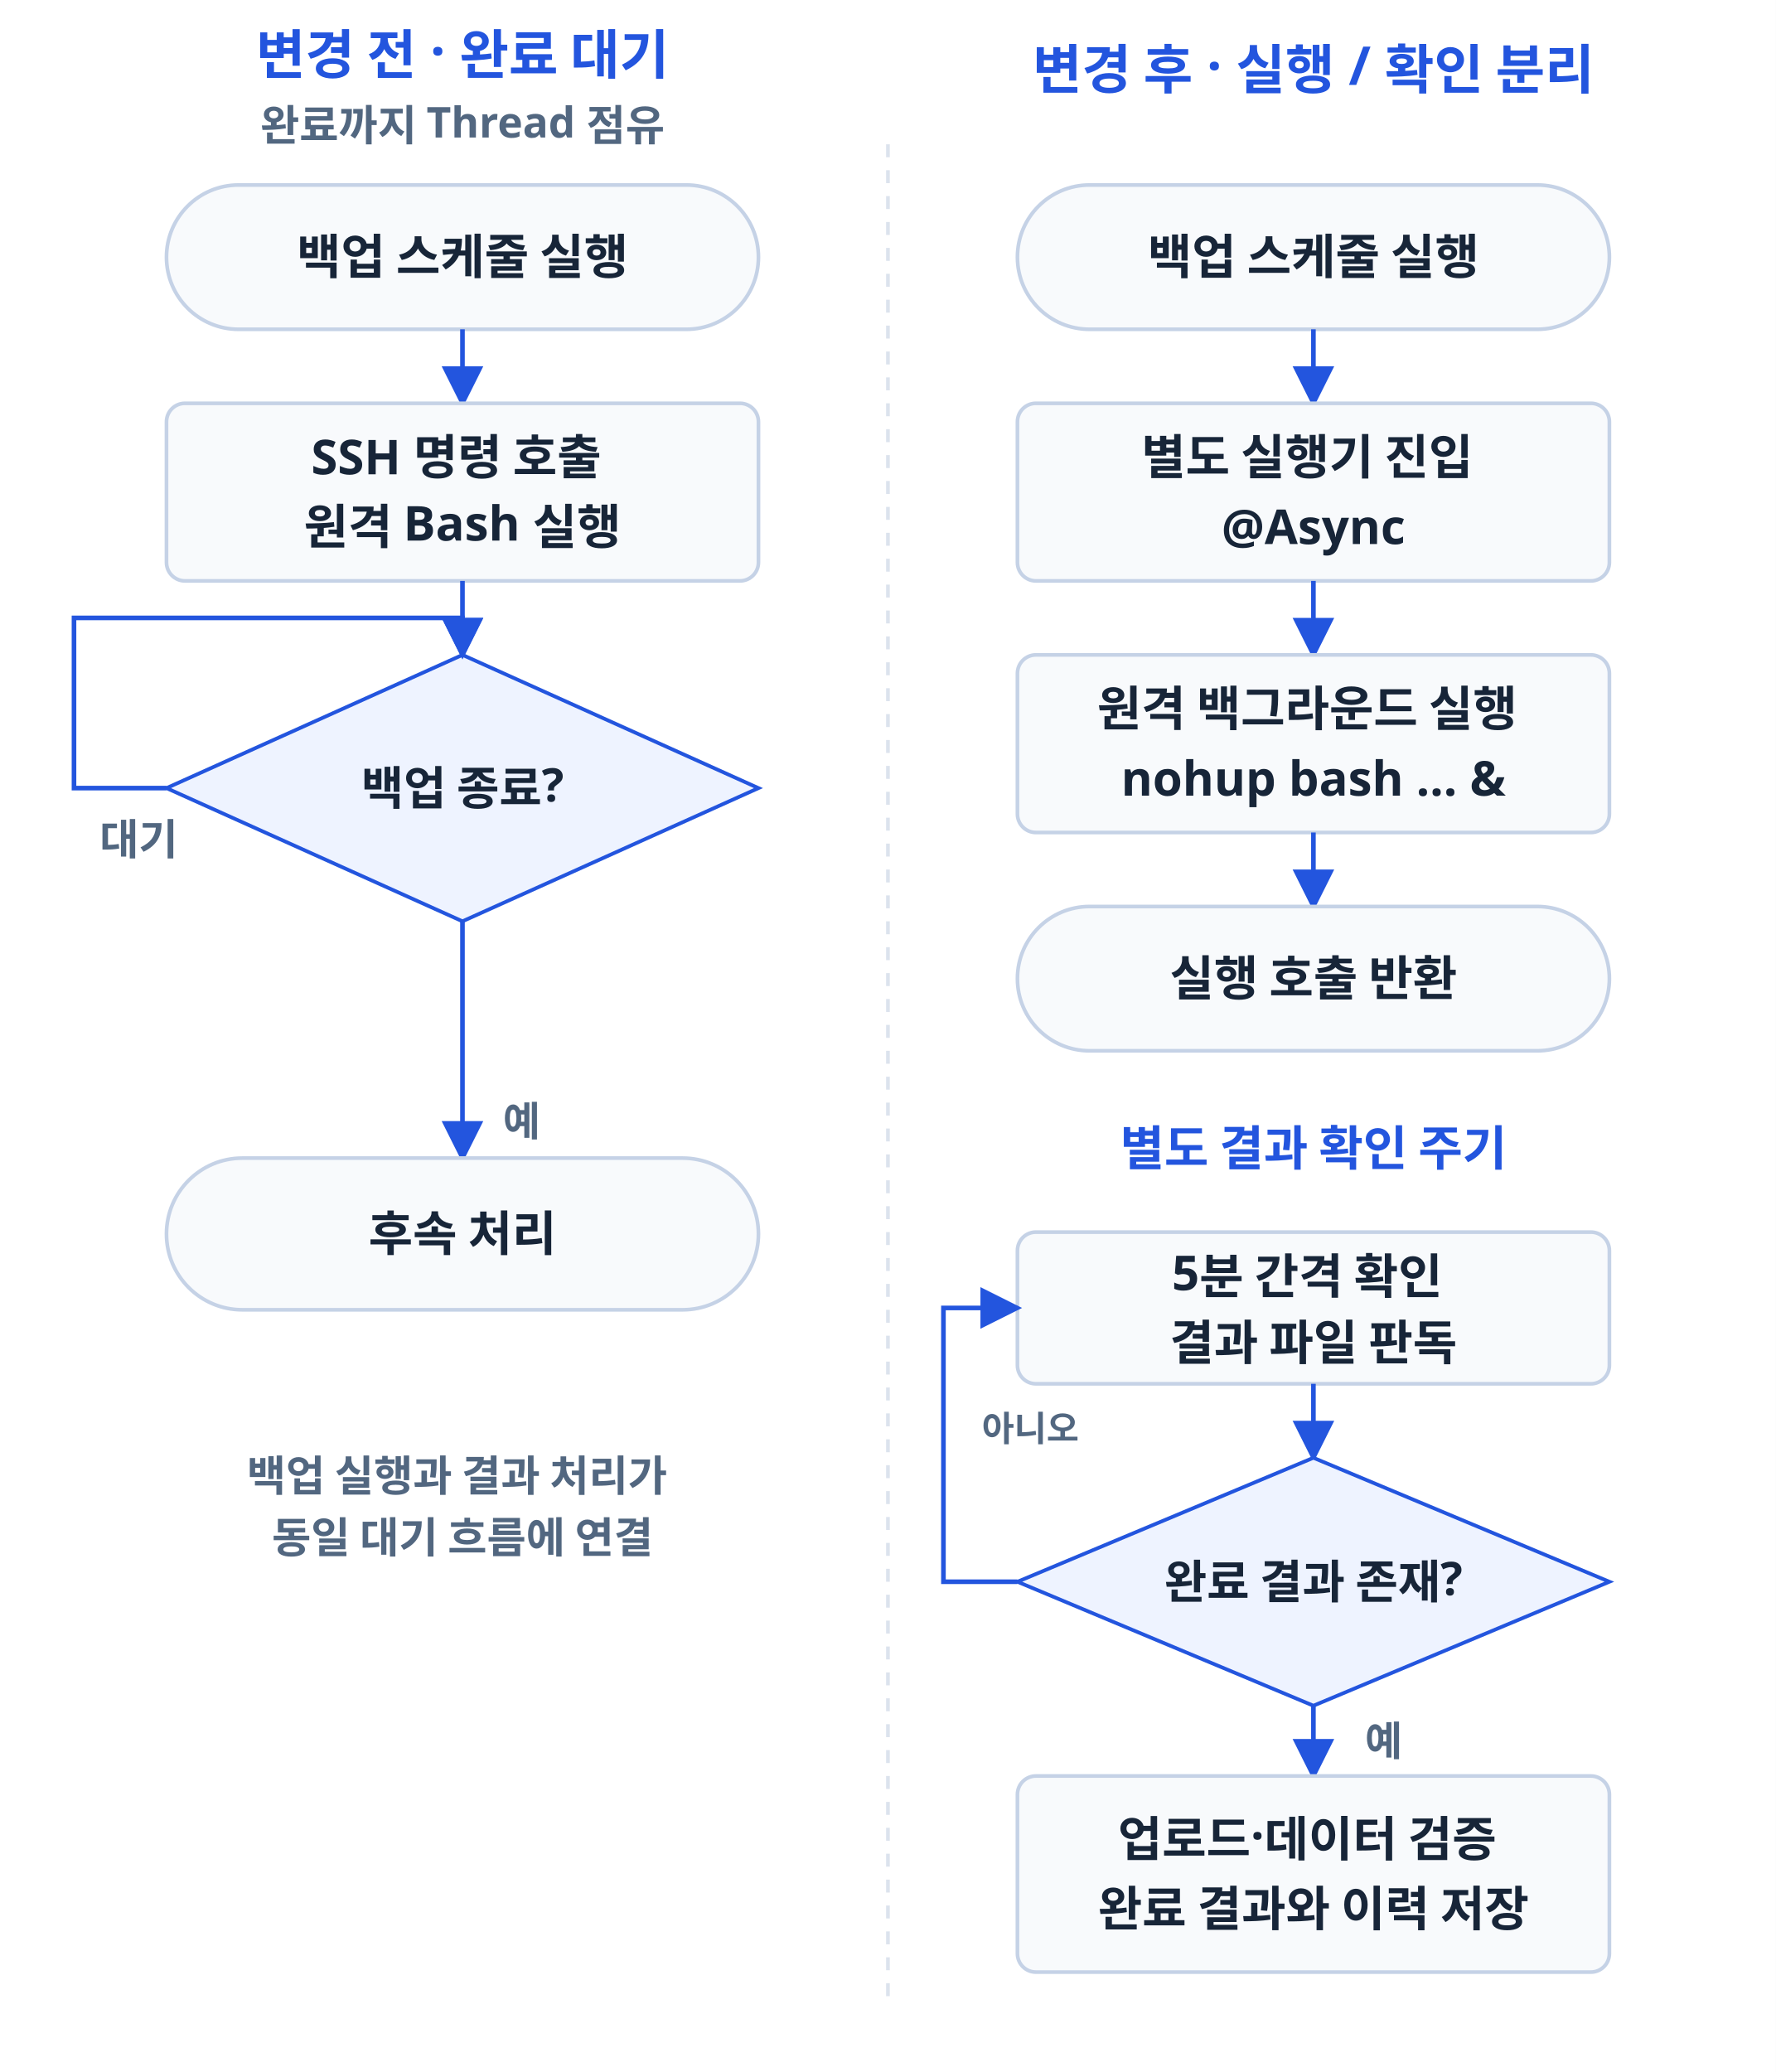
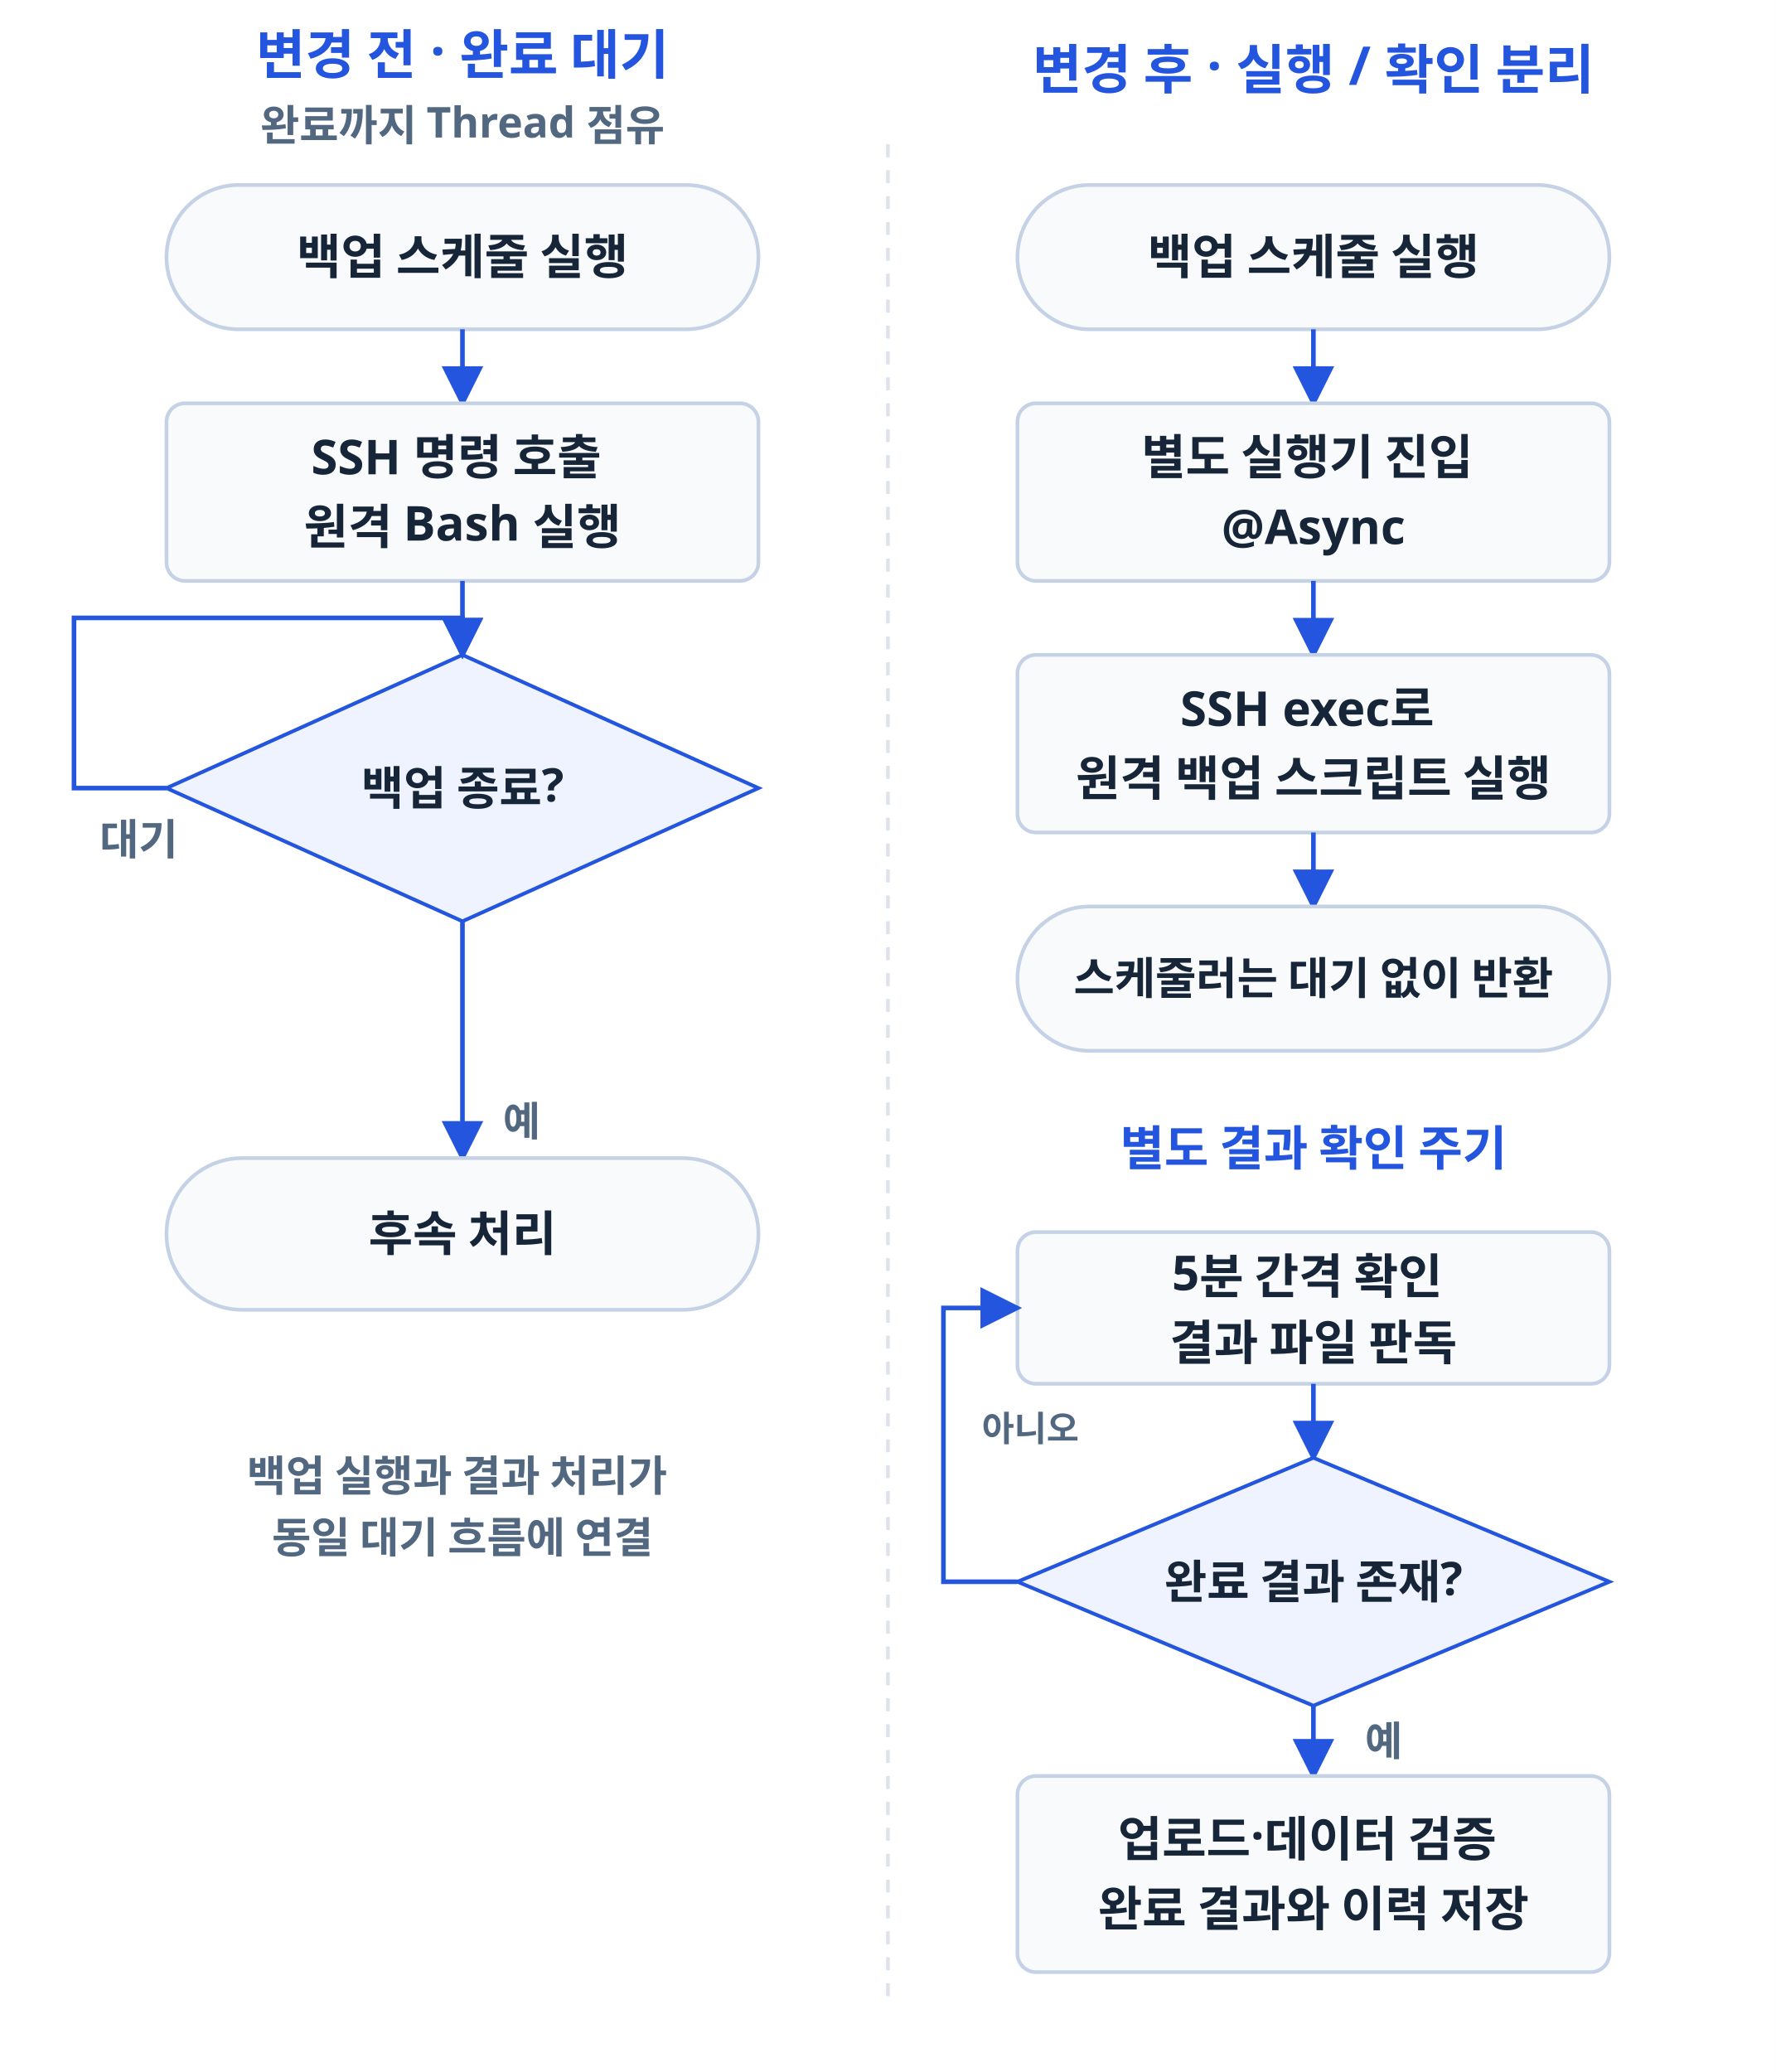
<svg xmlns="http://www.w3.org/2000/svg" width="960" height="1120" viewBox="0 0 960 1120" role="img" aria-labelledby="title">
  <defs>
    <marker id="arrow" markerWidth="9" markerHeight="9" refX="8" refY="4.5" orient="auto">
      <path d="M0,0 L9,4.5 L0,9 Z" fill="#2355de" />
    </marker>
  </defs>
  <rect width="960" height="1120" fill="white" />
  <style>text{font-family:'Malgun Gothic','Segoe UI',sans-serif;fill:#172538;font-weight:650}.note{fill:#526780}.heading{fill:#2355de;font-weight:750}.edge{fill:none;stroke:#2355de;stroke-width:2.5;marker-end:url(#arrow)}</style>
  <text x="250" y="40" text-anchor="middle" class="heading" font-size="29">
    <tspan x="250" dy="0">변경 전 · 완료 대기</tspan>
  </text>
  <text x="250" y="76" text-anchor="middle" class="note" font-size="23">
    <tspan x="250" dy="0">완료까지 Thread 점유</tspan>
  </text>
  <text x="710" y="48" text-anchor="middle" class="heading" font-size="29">
    <tspan x="710" dy="0">변경 후 · 실행 / 확인 분리</tspan>
  </text>
  <path d="M480 78 V1080" stroke="#dce3ed" stroke-width="2" stroke-dasharray="7 7" />
  <rect x="90" y="100" width="320" height="78" rx="39" fill="#f8fafc" stroke="#c5d2e6" stroke-width="2" />
  <text x="250" y="148.1" text-anchor="middle" class="" font-size="26">
    <tspan x="250" dy="0">백업 스케줄 실행</tspan>
  </text>
  <path class="edge" d="M250 178 L250 218" />
  <rect x="90" y="218" width="320" height="96" rx="10" fill="#f8fafc" stroke="#c5d2e6" stroke-width="2" />
  <text x="250" y="256.38" text-anchor="middle" class="" font-size="26">
    <tspan x="250" dy="0">SSH 명령 호출</tspan>
    <tspan x="250" dy="37.7">원격 Bash 실행</tspan>
  </text>
  <path class="edge" d="M250 314 L250 354" />
  <path d="M250 354 L410 426 L250 498 L90 426 Z" fill="#eef3ff" stroke="#2355de" stroke-width="2" />
  <text x="250" y="435" text-anchor="middle" class="" font-size="25">
    <tspan x="250" dy="0">백업 종료?</tspan>
  </text>
  <path class="edge" d="M90 426 H40 V334 H250 V354" />
  <text x="75" y="462" text-anchor="middle" class="note" font-size="23">
    <tspan x="75" dy="0">대기</tspan>
  </text>
  <path class="edge" d="M250 498 L250 626" />
  <text x="282" y="614" text-anchor="middle" class="note" font-size="22">
    <tspan x="282" dy="0">예</tspan>
  </text>
  <rect x="90" y="626" width="320" height="82" rx="41" fill="#f8fafc" stroke="#c5d2e6" stroke-width="2" />
  <text x="250" y="676.1" text-anchor="middle" class="" font-size="26">
    <tspan x="250" dy="0">후속 처리</tspan>
  </text>
  <rect x="550" y="100" width="320" height="78" rx="39" fill="#f8fafc" stroke="#c5d2e6" stroke-width="2" />
  <text x="710" y="148.1" text-anchor="middle" class="" font-size="26">
    <tspan x="710" dy="0">백업 스케줄 실행</tspan>
  </text>
  <path class="edge" d="M710 178 L710 218" />
  <rect x="550" y="218" width="320" height="96" rx="10" fill="#f8fafc" stroke="#c5d2e6" stroke-width="2" />
  <text x="710" y="256.38" text-anchor="middle" class="" font-size="26">
    <tspan x="710" dy="0">별도 실행기 진입</tspan>
    <tspan x="710" dy="37.7">@Async</tspan>
  </text>
  <path class="edge" d="M710 314 L710 354" />
  <rect x="550" y="354" width="320" height="96" rx="10" fill="#f8fafc" stroke="#c5d2e6" stroke-width="2" />
  <text x="710" y="392.38" text-anchor="middle" class="" font-size="26">
-     <tspan x="710" dy="0">원격 백그라운드 실행</tspan>
-     <tspan x="710" dy="37.7">nohup bash … &amp;</tspan>
+     <tspan x="710" dy="0">SSH exec로</tspan>
+     <tspan x="710" dy="37.7">원격 백업 스크립트 실행</tspan>
  </text>
  <path class="edge" d="M710 450 L710 490" />
  <rect x="550" y="490" width="320" height="78" rx="39" fill="#f8fafc" stroke="#c5d2e6" stroke-width="2" />
-   <text x="710" y="538.1" text-anchor="middle" class="" font-size="26">
-     <tspan x="710" dy="0">실행 호출 반환</tspan>
+   <text x="710" y="537.4" text-anchor="middle" class="" font-size="24">
+     <tspan x="710" dy="0">스케줄러는 대기 없이 반환</tspan>
  </text>
  <text x="710" y="630" text-anchor="middle" class="heading" font-size="26">
    <tspan x="710" dy="0">별도 결과 확인 주기</tspan>
  </text>
  <rect x="550" y="666" width="320" height="82" rx="10" fill="#f8fafc" stroke="#c5d2e6" stroke-width="2" />
  <text x="710" y="697.38" text-anchor="middle" class="" font-size="26">
    <tspan x="710" dy="0">5분 간격 확인</tspan>
    <tspan x="710" dy="37.7">결과 파일 판독</tspan>
  </text>
  <path class="edge" d="M710 748 L710 788" />
  <path d="M710 788 L870 855 L710 922 L550 855 Z" fill="#eef3ff" stroke="#2355de" stroke-width="2" />
  <text x="710" y="864" text-anchor="middle" class="" font-size="25">
    <tspan x="710" dy="0">완료 결과 존재?</tspan>
  </text>
  <path class="edge" d="M550 855 H510 V707 H550" />
  <text x="557" y="779" text-anchor="middle" class="note" font-size="19">
    <tspan x="557" dy="0">아니오</tspan>
  </text>
  <path class="edge" d="M710 922 L710 960" />
  <text x="748" y="949" text-anchor="middle" class="note" font-size="22">
    <tspan x="748" dy="0">예</tspan>
  </text>
  <rect x="550" y="960" width="320" height="106" rx="10" fill="#f8fafc" stroke="#c5d2e6" stroke-width="2" />
  <text x="710" y="1003.38" text-anchor="middle" class="" font-size="26">
    <tspan x="710" dy="0">업로드·데이터 검증</tspan>
    <tspan x="710" dy="37.7">완료 결과와 이력 저장</tspan>
  </text>
  <text x="250" y="806" text-anchor="middle" class="note" font-size="23">
    <tspan x="250" dy="0">백업 실행과 결과 처리가</tspan>
    <tspan x="250" dy="33.35">동일 대기 흐름에 연결</tspan>
  </text>
</svg>
